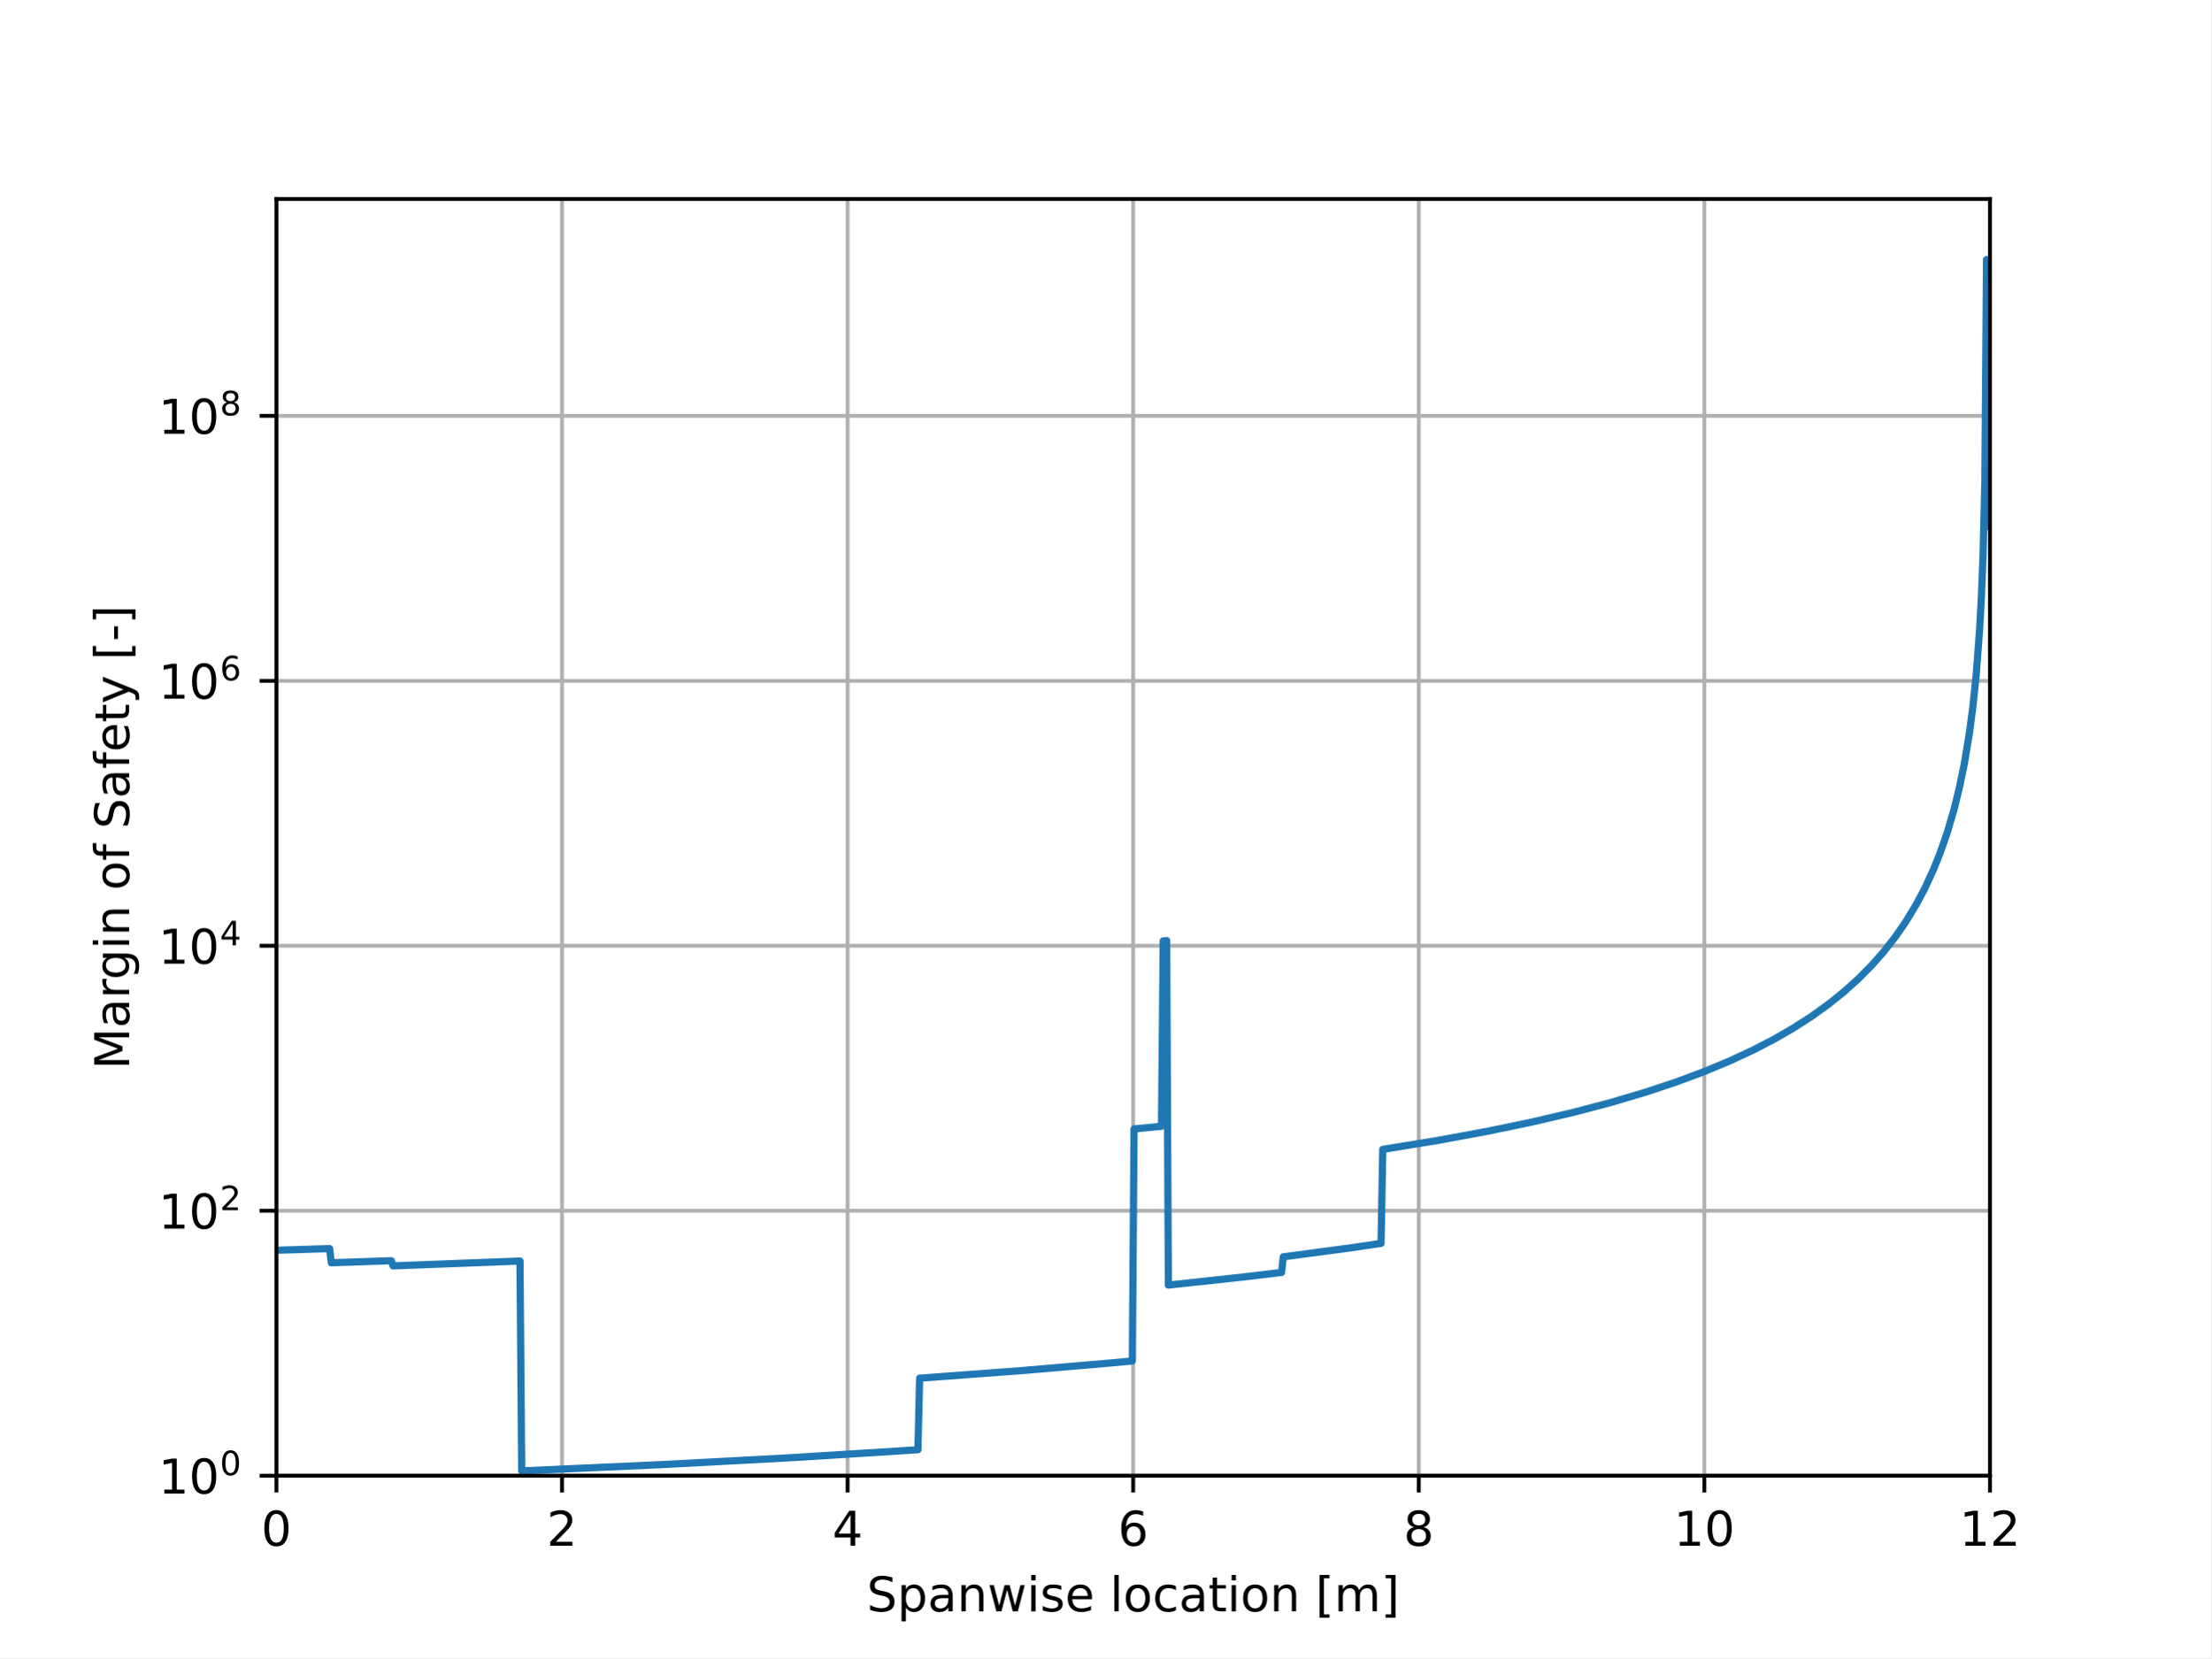
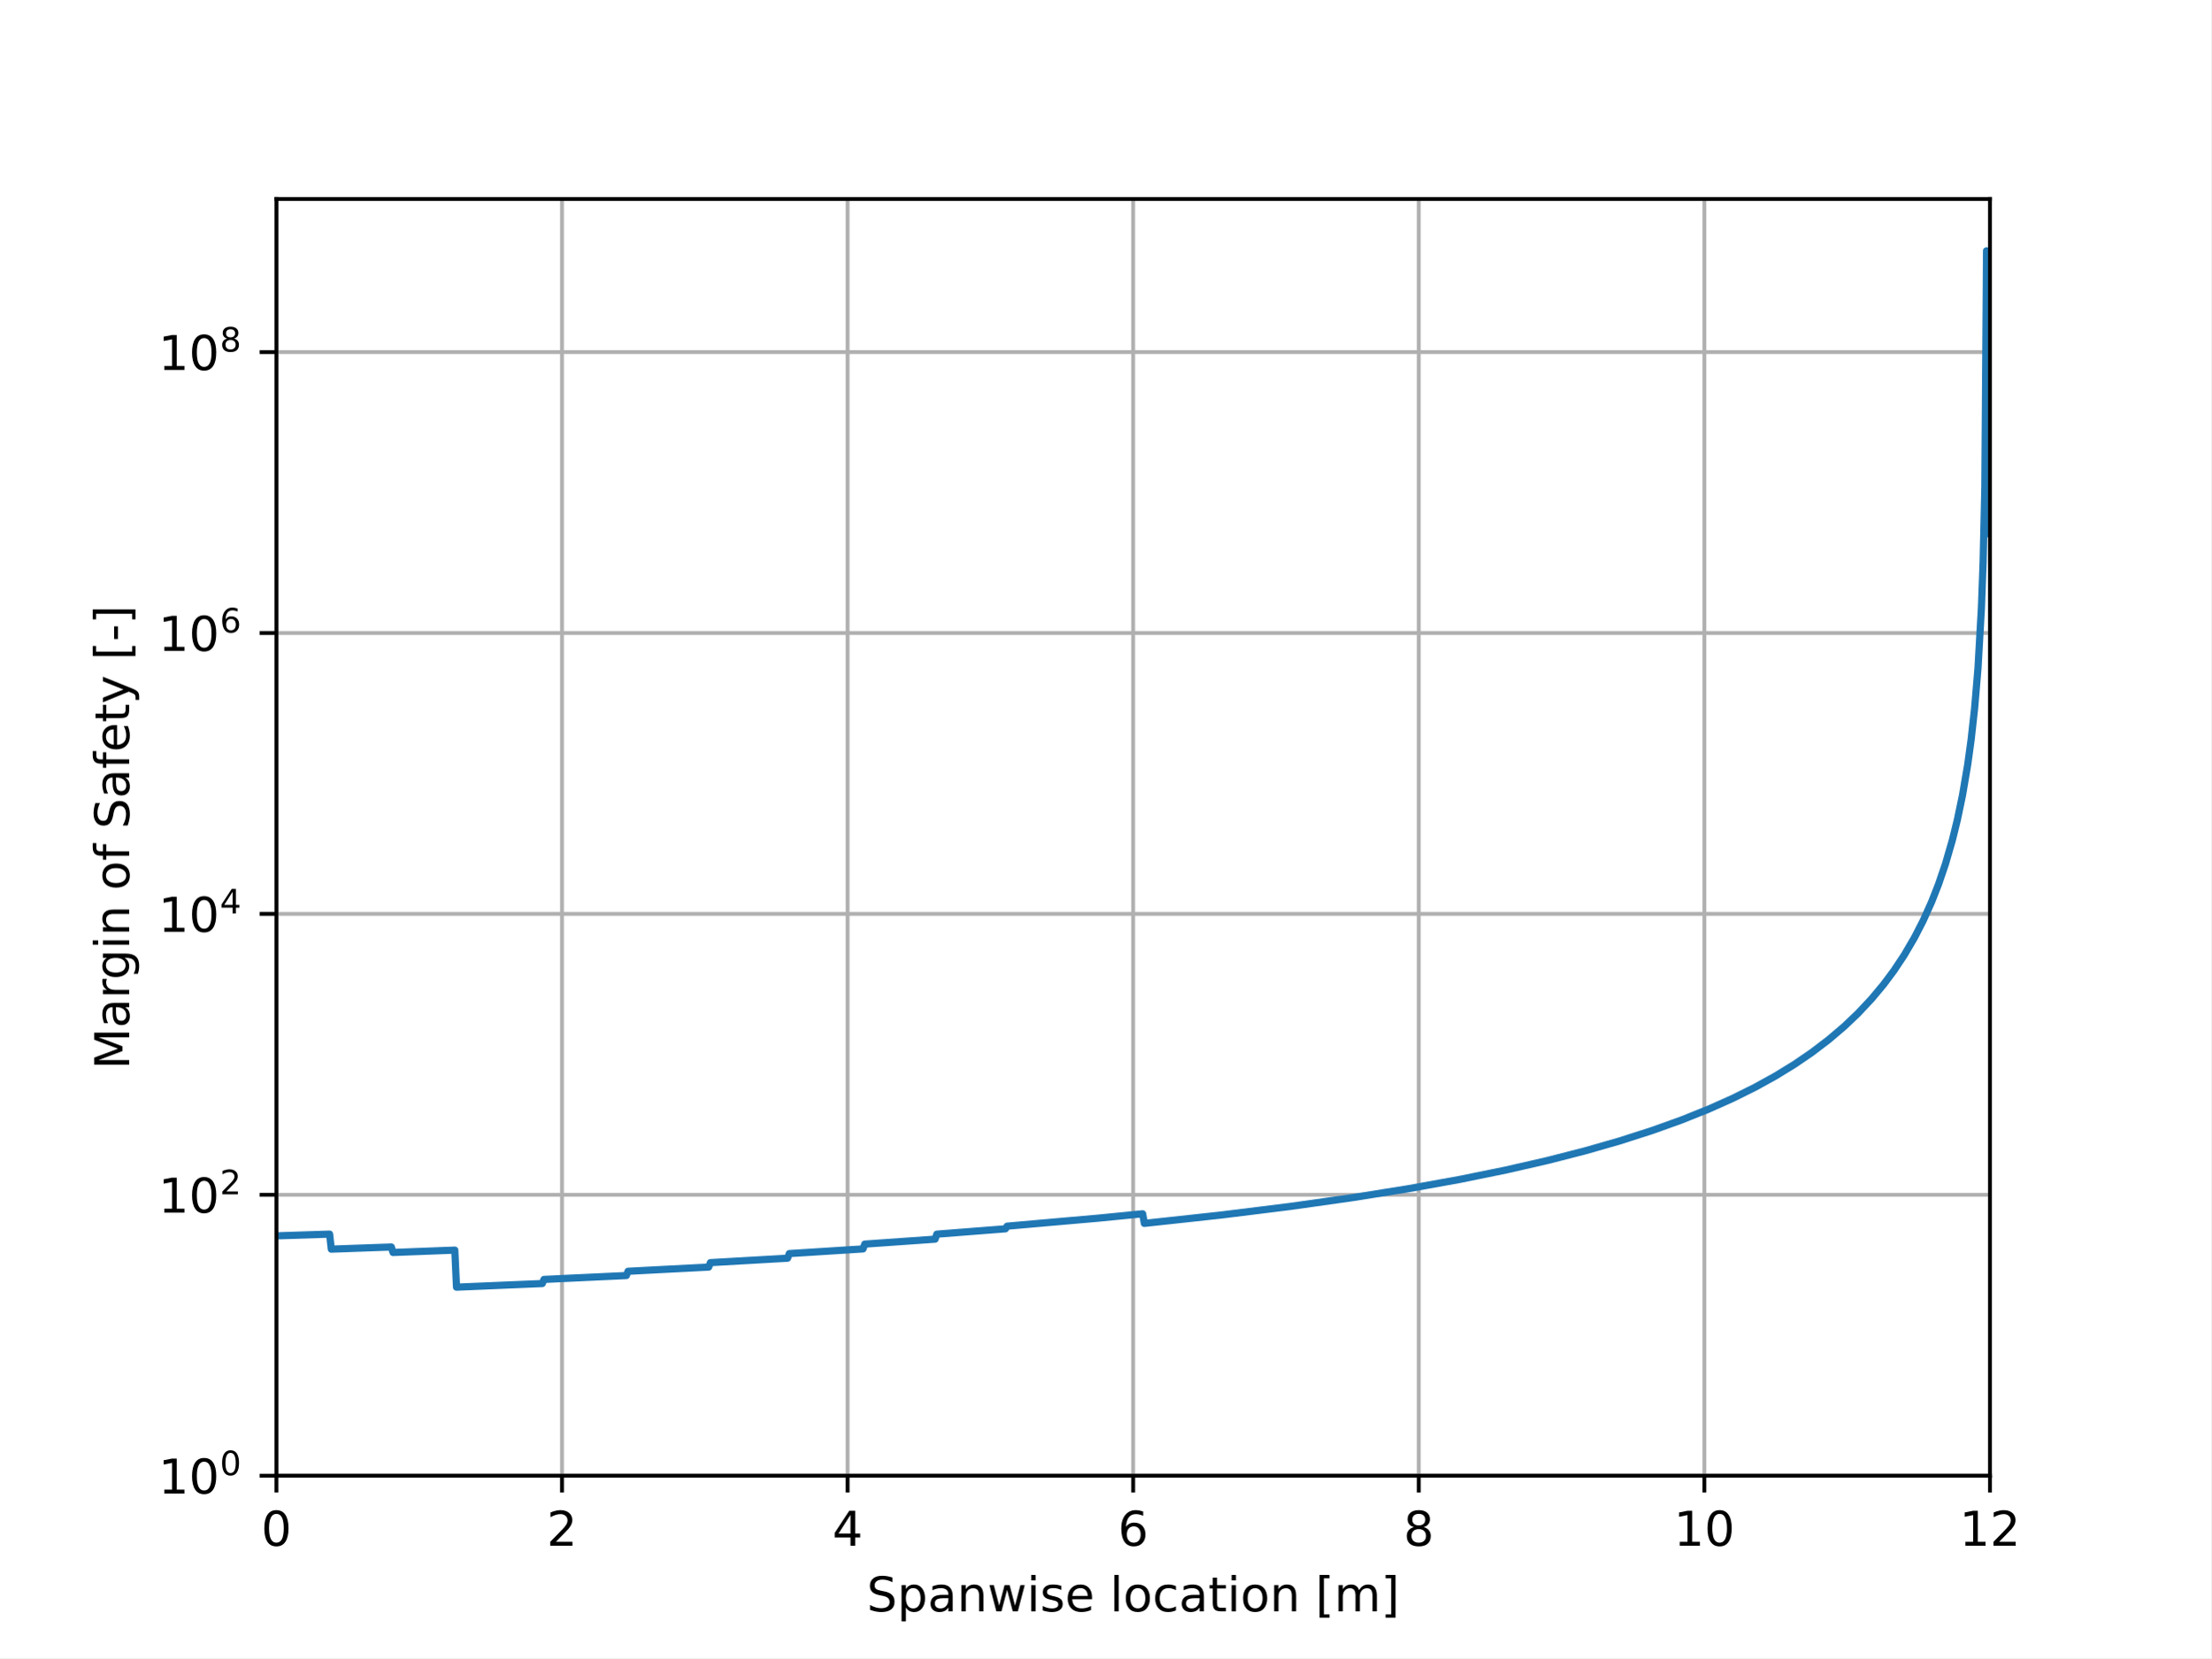
<svg xmlns="http://www.w3.org/2000/svg" xmlns:xlink="http://www.w3.org/1999/xlink" width="460.8pt" height="345.6pt" viewBox="0 0 460.8 345.6" version="1.1">
  <defs>
    <style type="text/css">*{stroke-linejoin: round; stroke-linecap: butt}</style>
  </defs>
  <g id="figure_1">
    <g id="patch_1">
      <path d="M 0 345.6  L 460.8 345.6  L 460.8 0  L 0 0  z " style="fill: #ffffff" />
    </g>
    <g id="axes_1">
      <g id="patch_2">
        <path d="M 57.6 307.584  L 414.72 307.584  L 414.72 41.472  L 57.6 41.472  z " style="fill: #ffffff" />
      </g>
      <g id="matplotlib.axis_1">
        <g id="xtick_1">
          <g id="line2d_1">
-             <path d="M 57.6 307.584  L 57.6 41.472  " clip-path="url(#pe9a5414d92)" style="fill: none; stroke: #b0b0b0; stroke-width: 0.8; stroke-linecap: square" />
+             <path d="M 57.6 307.584  L 57.6 41.472  " clip-path="url(#p6d5237a7f0)" style="fill: none; stroke: #b0b0b0; stroke-width: 0.8; stroke-linecap: square" />
          </g>
          <g id="line2d_2">
            <defs>
-               <path id="m2f41172896" d="M 0 0  L 0 3.5  " style="stroke: #000000; stroke-width: 0.8" />
+               <path id="m0d4a646e1c" d="M 0 0  L 0 3.5  " style="stroke: #000000; stroke-width: 0.8" />
            </defs>
            <g>
-               <use xlink:href="#m2f41172896" x="57.6" y="307.584" style="stroke: #000000; stroke-width: 0.8" />
+               <use xlink:href="#m0d4a646e1c" x="57.6" y="307.584" style="stroke: #000000; stroke-width: 0.8" />
            </g>
          </g>
          <g id="text_1">
            <g transform="translate(54.41875 322.1824)scale(0.1 -0.1)">
              <defs>
                <path id="DejaVuSans-30" d="M 2034 4250  Q 1547 4250 1301 3770  Q 1056 3291 1056 2328  Q 1056 1369 1301 889  Q 1547 409 2034 409  Q 2525 409 2770 889  Q 3016 1369 3016 2328  Q 3016 3291 2770 3770  Q 2525 4250 2034 4250  z M 2034 4750  Q 2819 4750 3233 4129  Q 3647 3509 3647 2328  Q 3647 1150 3233 529  Q 2819 -91 2034 -91  Q 1250 -91 836 529  Q 422 1150 422 2328  Q 422 3509 836 4129  Q 1250 4750 2034 4750  z " transform="scale(0.015625)" />
              </defs>
              <use xlink:href="#DejaVuSans-30" />
            </g>
          </g>
        </g>
        <g id="xtick_2">
          <g id="line2d_3">
-             <path d="M 117.12 307.584  L 117.12 41.472  " clip-path="url(#pe9a5414d92)" style="fill: none; stroke: #b0b0b0; stroke-width: 0.8; stroke-linecap: square" />
+             <path d="M 117.12 307.584  L 117.12 41.472  " clip-path="url(#p6d5237a7f0)" style="fill: none; stroke: #b0b0b0; stroke-width: 0.8; stroke-linecap: square" />
          </g>
          <g id="line2d_4">
            <g>
-               <use xlink:href="#m2f41172896" x="117.12" y="307.584" style="stroke: #000000; stroke-width: 0.8" />
+               <use xlink:href="#m0d4a646e1c" x="117.12" y="307.584" style="stroke: #000000; stroke-width: 0.8" />
            </g>
          </g>
          <g id="text_2">
            <g transform="translate(113.9387 322.1824)scale(0.1 -0.1)">
              <defs>
                <path id="DejaVuSans-32" d="M 1228 531  L 3431 531  L 3431 0  L 469 0  L 469 531  Q 828 903 1448 1529  Q 2069 2156 2228 2338  Q 2531 2678 2651 2914  Q 2772 3150 2772 3378  Q 2772 3750 2511 3984  Q 2250 4219 1831 4219  Q 1534 4219 1204 4116  Q 875 4013 500 3803  L 500 4441  Q 881 4594 1212 4672  Q 1544 4750 1819 4750  Q 2544 4750 2975 4387  Q 3406 4025 3406 3419  Q 3406 3131 3298 2873  Q 3191 2616 2906 2266  Q 2828 2175 2409 1742  Q 1991 1309 1228 531  z " transform="scale(0.015625)" />
              </defs>
              <use xlink:href="#DejaVuSans-32" />
            </g>
          </g>
        </g>
        <g id="xtick_3">
          <g id="line2d_5">
-             <path d="M 176.64 307.584  L 176.64 41.472  " clip-path="url(#pe9a5414d92)" style="fill: none; stroke: #b0b0b0; stroke-width: 0.8; stroke-linecap: square" />
+             <path d="M 176.64 307.584  L 176.64 41.472  " clip-path="url(#p6d5237a7f0)" style="fill: none; stroke: #b0b0b0; stroke-width: 0.8; stroke-linecap: square" />
          </g>
          <g id="line2d_6">
            <g>
-               <use xlink:href="#m2f41172896" x="176.64" y="307.584" style="stroke: #000000; stroke-width: 0.8" />
+               <use xlink:href="#m0d4a646e1c" x="176.64" y="307.584" style="stroke: #000000; stroke-width: 0.8" />
            </g>
          </g>
          <g id="text_3">
            <g transform="translate(173.4588 322.1824)scale(0.1 -0.1)">
              <defs>
                <path id="DejaVuSans-34" d="M 2419 4116  L 825 1625  L 2419 1625  L 2419 4116  z M 2253 4666  L 3047 4666  L 3047 1625  L 3713 1625  L 3713 1100  L 3047 1100  L 3047 0  L 2419 0  L 2419 1100  L 313 1100  L 313 1709  L 2253 4666  z " transform="scale(0.015625)" />
              </defs>
              <use xlink:href="#DejaVuSans-34" />
            </g>
          </g>
        </g>
        <g id="xtick_4">
          <g id="line2d_7">
-             <path d="M 236.16 307.584  L 236.16 41.472  " clip-path="url(#pe9a5414d92)" style="fill: none; stroke: #b0b0b0; stroke-width: 0.8; stroke-linecap: square" />
+             <path d="M 236.16 307.584  L 236.16 41.472  " clip-path="url(#p6d5237a7f0)" style="fill: none; stroke: #b0b0b0; stroke-width: 0.8; stroke-linecap: square" />
          </g>
          <g id="line2d_8">
            <g>
-               <use xlink:href="#m2f41172896" x="236.16" y="307.584" style="stroke: #000000; stroke-width: 0.8" />
+               <use xlink:href="#m0d4a646e1c" x="236.16" y="307.584" style="stroke: #000000; stroke-width: 0.8" />
            </g>
          </g>
          <g id="text_4">
            <g transform="translate(232.9787 322.1824)scale(0.1 -0.1)">
              <defs>
                <path id="DejaVuSans-36" d="M 2113 2584  Q 1688 2584 1439 2293  Q 1191 2003 1191 1497  Q 1191 994 1439 701  Q 1688 409 2113 409  Q 2538 409 2786 701  Q 3034 994 3034 1497  Q 3034 2003 2786 2293  Q 2538 2584 2113 2584  z M 3366 4563  L 3366 3988  Q 3128 4100 2886 4159  Q 2644 4219 2406 4219  Q 1781 4219 1451 3797  Q 1122 3375 1075 2522  Q 1259 2794 1537 2939  Q 1816 3084 2150 3084  Q 2853 3084 3261 2657  Q 3669 2231 3669 1497  Q 3669 778 3244 343  Q 2819 -91 2113 -91  Q 1303 -91 875 529  Q 447 1150 447 2328  Q 447 3434 972 4092  Q 1497 4750 2381 4750  Q 2619 4750 2861 4703  Q 3103 4656 3366 4563  z " transform="scale(0.015625)" />
              </defs>
              <use xlink:href="#DejaVuSans-36" />
            </g>
          </g>
        </g>
        <g id="xtick_5">
          <g id="line2d_9">
-             <path d="M 295.68 307.584  L 295.68 41.472  " clip-path="url(#pe9a5414d92)" style="fill: none; stroke: #b0b0b0; stroke-width: 0.8; stroke-linecap: square" />
+             <path d="M 295.68 307.584  L 295.68 41.472  " clip-path="url(#p6d5237a7f0)" style="fill: none; stroke: #b0b0b0; stroke-width: 0.8; stroke-linecap: square" />
          </g>
          <g id="line2d_10">
            <g>
-               <use xlink:href="#m2f41172896" x="295.68" y="307.584" style="stroke: #000000; stroke-width: 0.8" />
+               <use xlink:href="#m0d4a646e1c" x="295.68" y="307.584" style="stroke: #000000; stroke-width: 0.8" />
            </g>
          </g>
          <g id="text_5">
            <g transform="translate(292.4987 322.1824)scale(0.1 -0.1)">
              <defs>
                <path id="DejaVuSans-38" d="M 2034 2216  Q 1584 2216 1326 1975  Q 1069 1734 1069 1313  Q 1069 891 1326 650  Q 1584 409 2034 409  Q 2484 409 2743 651  Q 3003 894 3003 1313  Q 3003 1734 2745 1975  Q 2488 2216 2034 2216  z M 1403 2484  Q 997 2584 770 2862  Q 544 3141 544 3541  Q 544 4100 942 4425  Q 1341 4750 2034 4750  Q 2731 4750 3128 4425  Q 3525 4100 3525 3541  Q 3525 3141 3298 2862  Q 3072 2584 2669 2484  Q 3125 2378 3379 2068  Q 3634 1759 3634 1313  Q 3634 634 3220 271  Q 2806 -91 2034 -91  Q 1263 -91 848 271  Q 434 634 434 1313  Q 434 1759 690 2068  Q 947 2378 1403 2484  z M 1172 3481  Q 1172 3119 1398 2916  Q 1625 2713 2034 2713  Q 2441 2713 2670 2916  Q 2900 3119 2900 3481  Q 2900 3844 2670 4047  Q 2441 4250 2034 4250  Q 1625 4250 1398 4047  Q 1172 3844 1172 3481  z " transform="scale(0.015625)" />
              </defs>
              <use xlink:href="#DejaVuSans-38" />
            </g>
          </g>
        </g>
        <g id="xtick_6">
          <g id="line2d_11">
-             <path d="M 355.2 307.584  L 355.2 41.472  " clip-path="url(#pe9a5414d92)" style="fill: none; stroke: #b0b0b0; stroke-width: 0.8; stroke-linecap: square" />
+             <path d="M 355.2 307.584  L 355.2 41.472  " clip-path="url(#p6d5237a7f0)" style="fill: none; stroke: #b0b0b0; stroke-width: 0.8; stroke-linecap: square" />
          </g>
          <g id="line2d_12">
            <g>
-               <use xlink:href="#m2f41172896" x="355.2" y="307.584" style="stroke: #000000; stroke-width: 0.8" />
+               <use xlink:href="#m0d4a646e1c" x="355.2" y="307.584" style="stroke: #000000; stroke-width: 0.8" />
            </g>
          </g>
          <g id="text_6">
            <g transform="translate(348.8375 322.1824)scale(0.1 -0.1)">
              <defs>
                <path id="DejaVuSans-31" d="M 794 531  L 1825 531  L 1825 4091  L 703 3866  L 703 4441  L 1819 4666  L 2450 4666  L 2450 531  L 3481 531  L 3481 0  L 794 0  L 794 531  z " transform="scale(0.015625)" />
              </defs>
              <use xlink:href="#DejaVuSans-31" />
              <use xlink:href="#DejaVuSans-30" x="63.623" />
            </g>
          </g>
        </g>
        <g id="xtick_7">
          <g id="line2d_13">
-             <path d="M 414.72 307.584  L 414.72 41.472  " clip-path="url(#pe9a5414d92)" style="fill: none; stroke: #b0b0b0; stroke-width: 0.8; stroke-linecap: square" />
+             <path d="M 414.72 307.584  L 414.72 41.472  " clip-path="url(#p6d5237a7f0)" style="fill: none; stroke: #b0b0b0; stroke-width: 0.8; stroke-linecap: square" />
          </g>
          <g id="line2d_14">
            <g>
-               <use xlink:href="#m2f41172896" x="414.72" y="307.584" style="stroke: #000000; stroke-width: 0.8" />
+               <use xlink:href="#m0d4a646e1c" x="414.72" y="307.584" style="stroke: #000000; stroke-width: 0.8" />
            </g>
          </g>
          <g id="text_7">
            <g transform="translate(408.3575 322.1824)scale(0.1 -0.1)">
              <use xlink:href="#DejaVuSans-31" />
              <use xlink:href="#DejaVuSans-32" x="63.623" />
            </g>
          </g>
        </g>
        <g id="text_8">
          <g transform="translate(180.6303 335.8606)scale(0.1 -0.1)">
            <defs>
              <path id="DejaVuSans-53" d="M 3425 4513  L 3425 3897  Q 3066 4069 2747 4153  Q 2428 4238 2131 4238  Q 1616 4238 1336 4038  Q 1056 3838 1056 3469  Q 1056 3159 1242 3001  Q 1428 2844 1947 2747  L 2328 2669  Q 3034 2534 3370 2195  Q 3706 1856 3706 1288  Q 3706 609 3251 259  Q 2797 -91 1919 -91  Q 1588 -91 1214 -16  Q 841 59 441 206  L 441 856  Q 825 641 1194 531  Q 1563 422 1919 422  Q 2459 422 2753 634  Q 3047 847 3047 1241  Q 3047 1584 2836 1778  Q 2625 1972 2144 2069  L 1759 2144  Q 1053 2284 737 2584  Q 422 2884 422 3419  Q 422 4038 858 4394  Q 1294 4750 2059 4750  Q 2388 4750 2728 4690  Q 3069 4631 3425 4513  z " transform="scale(0.015625)" />
              <path id="DejaVuSans-70" d="M 1159 525  L 1159 -1331  L 581 -1331  L 581 3500  L 1159 3500  L 1159 2969  Q 1341 3281 1617 3432  Q 1894 3584 2278 3584  Q 2916 3584 3314 3078  Q 3713 2572 3713 1747  Q 3713 922 3314 415  Q 2916 -91 2278 -91  Q 1894 -91 1617 61  Q 1341 213 1159 525  z M 3116 1747  Q 3116 2381 2855 2742  Q 2594 3103 2138 3103  Q 1681 3103 1420 2742  Q 1159 2381 1159 1747  Q 1159 1113 1420 752  Q 1681 391 2138 391  Q 2594 391 2855 752  Q 3116 1113 3116 1747  z " transform="scale(0.015625)" />
              <path id="DejaVuSans-61" d="M 2194 1759  Q 1497 1759 1228 1600  Q 959 1441 959 1056  Q 959 750 1161 570  Q 1363 391 1709 391  Q 2188 391 2477 730  Q 2766 1069 2766 1631  L 2766 1759  L 2194 1759  z M 3341 1997  L 3341 0  L 2766 0  L 2766 531  Q 2569 213 2275 61  Q 1981 -91 1556 -91  Q 1019 -91 701 211  Q 384 513 384 1019  Q 384 1609 779 1909  Q 1175 2209 1959 2209  L 2766 2209  L 2766 2266  Q 2766 2663 2505 2880  Q 2244 3097 1772 3097  Q 1472 3097 1187 3025  Q 903 2953 641 2809  L 641 3341  Q 956 3463 1253 3523  Q 1550 3584 1831 3584  Q 2591 3584 2966 3190  Q 3341 2797 3341 1997  z " transform="scale(0.015625)" />
              <path id="DejaVuSans-6e" d="M 3513 2113  L 3513 0  L 2938 0  L 2938 2094  Q 2938 2591 2744 2837  Q 2550 3084 2163 3084  Q 1697 3084 1428 2787  Q 1159 2491 1159 1978  L 1159 0  L 581 0  L 581 3500  L 1159 3500  L 1159 2956  Q 1366 3272 1645 3428  Q 1925 3584 2291 3584  Q 2894 3584 3203 3211  Q 3513 2838 3513 2113  z " transform="scale(0.015625)" />
              <path id="DejaVuSans-77" d="M 269 3500  L 844 3500  L 1563 769  L 2278 3500  L 2956 3500  L 3675 769  L 4391 3500  L 4966 3500  L 4050 0  L 3372 0  L 2619 2869  L 1863 0  L 1184 0  L 269 3500  z " transform="scale(0.015625)" />
              <path id="DejaVuSans-69" d="M 603 3500  L 1178 3500  L 1178 0  L 603 0  L 603 3500  z M 603 4863  L 1178 4863  L 1178 4134  L 603 4134  L 603 4863  z " transform="scale(0.015625)" />
              <path id="DejaVuSans-73" d="M 2834 3397  L 2834 2853  Q 2591 2978 2328 3040  Q 2066 3103 1784 3103  Q 1356 3103 1142 2972  Q 928 2841 928 2578  Q 928 2378 1081 2264  Q 1234 2150 1697 2047  L 1894 2003  Q 2506 1872 2764 1633  Q 3022 1394 3022 966  Q 3022 478 2636 193  Q 2250 -91 1575 -91  Q 1294 -91 989 -36  Q 684 19 347 128  L 347 722  Q 666 556 975 473  Q 1284 391 1588 391  Q 1994 391 2212 530  Q 2431 669 2431 922  Q 2431 1156 2273 1281  Q 2116 1406 1581 1522  L 1381 1569  Q 847 1681 609 1914  Q 372 2147 372 2553  Q 372 3047 722 3315  Q 1072 3584 1716 3584  Q 2034 3584 2315 3537  Q 2597 3491 2834 3397  z " transform="scale(0.015625)" />
              <path id="DejaVuSans-65" d="M 3597 1894  L 3597 1613  L 953 1613  Q 991 1019 1311 708  Q 1631 397 2203 397  Q 2534 397 2845 478  Q 3156 559 3463 722  L 3463 178  Q 3153 47 2828 -22  Q 2503 -91 2169 -91  Q 1331 -91 842 396  Q 353 884 353 1716  Q 353 2575 817 3079  Q 1281 3584 2069 3584  Q 2775 3584 3186 3129  Q 3597 2675 3597 1894  z M 3022 2063  Q 3016 2534 2758 2815  Q 2500 3097 2075 3097  Q 1594 3097 1305 2825  Q 1016 2553 972 2059  L 3022 2063  z " transform="scale(0.015625)" />
              <path id="DejaVuSans-20" transform="scale(0.015625)" />
              <path id="DejaVuSans-6c" d="M 603 4863  L 1178 4863  L 1178 0  L 603 0  L 603 4863  z " transform="scale(0.015625)" />
              <path id="DejaVuSans-6f" d="M 1959 3097  Q 1497 3097 1228 2736  Q 959 2375 959 1747  Q 959 1119 1226 758  Q 1494 397 1959 397  Q 2419 397 2687 759  Q 2956 1122 2956 1747  Q 2956 2369 2687 2733  Q 2419 3097 1959 3097  z M 1959 3584  Q 2709 3584 3137 3096  Q 3566 2609 3566 1747  Q 3566 888 3137 398  Q 2709 -91 1959 -91  Q 1206 -91 779 398  Q 353 888 353 1747  Q 353 2609 779 3096  Q 1206 3584 1959 3584  z " transform="scale(0.015625)" />
              <path id="DejaVuSans-63" d="M 3122 3366  L 3122 2828  Q 2878 2963 2633 3030  Q 2388 3097 2138 3097  Q 1578 3097 1268 2742  Q 959 2388 959 1747  Q 959 1106 1268 751  Q 1578 397 2138 397  Q 2388 397 2633 464  Q 2878 531 3122 666  L 3122 134  Q 2881 22 2623 -34  Q 2366 -91 2075 -91  Q 1284 -91 818 406  Q 353 903 353 1747  Q 353 2603 823 3093  Q 1294 3584 2113 3584  Q 2378 3584 2631 3529  Q 2884 3475 3122 3366  z " transform="scale(0.015625)" />
              <path id="DejaVuSans-74" d="M 1172 4494  L 1172 3500  L 2356 3500  L 2356 3053  L 1172 3053  L 1172 1153  Q 1172 725 1289 603  Q 1406 481 1766 481  L 2356 481  L 2356 0  L 1766 0  Q 1100 0 847 248  Q 594 497 594 1153  L 594 3053  L 172 3053  L 172 3500  L 594 3500  L 594 4494  L 1172 4494  z " transform="scale(0.015625)" />
              <path id="DejaVuSans-5b" d="M 550 4863  L 1875 4863  L 1875 4416  L 1125 4416  L 1125 -397  L 1875 -397  L 1875 -844  L 550 -844  L 550 4863  z " transform="scale(0.015625)" />
              <path id="DejaVuSans-6d" d="M 3328 2828  Q 3544 3216 3844 3400  Q 4144 3584 4550 3584  Q 5097 3584 5394 3201  Q 5691 2819 5691 2113  L 5691 0  L 5113 0  L 5113 2094  Q 5113 2597 4934 2840  Q 4756 3084 4391 3084  Q 3944 3084 3684 2787  Q 3425 2491 3425 1978  L 3425 0  L 2847 0  L 2847 2094  Q 2847 2600 2669 2842  Q 2491 3084 2119 3084  Q 1678 3084 1418 2786  Q 1159 2488 1159 1978  L 1159 0  L 581 0  L 581 3500  L 1159 3500  L 1159 2956  Q 1356 3278 1631 3431  Q 1906 3584 2284 3584  Q 2666 3584 2933 3390  Q 3200 3197 3328 2828  z " transform="scale(0.015625)" />
              <path id="DejaVuSans-5d" d="M 1947 4863  L 1947 -844  L 622 -844  L 622 -397  L 1369 -397  L 1369 4416  L 622 4416  L 622 4863  L 1947 4863  z " transform="scale(0.015625)" />
            </defs>
            <use xlink:href="#DejaVuSans-53" />
            <use xlink:href="#DejaVuSans-70" x="63.477" />
            <use xlink:href="#DejaVuSans-61" x="126.953" />
            <use xlink:href="#DejaVuSans-6e" x="188.232" />
            <use xlink:href="#DejaVuSans-77" x="251.611" />
            <use xlink:href="#DejaVuSans-69" x="333.398" />
            <use xlink:href="#DejaVuSans-73" x="361.182" />
            <use xlink:href="#DejaVuSans-65" x="413.281" />
            <use xlink:href="#DejaVuSans-20" x="474.805" />
            <use xlink:href="#DejaVuSans-6c" x="506.592" />
            <use xlink:href="#DejaVuSans-6f" x="534.375" />
            <use xlink:href="#DejaVuSans-63" x="595.557" />
            <use xlink:href="#DejaVuSans-61" x="650.537" />
            <use xlink:href="#DejaVuSans-74" x="711.816" />
            <use xlink:href="#DejaVuSans-69" x="751.025" />
            <use xlink:href="#DejaVuSans-6f" x="778.809" />
            <use xlink:href="#DejaVuSans-6e" x="839.99" />
            <use xlink:href="#DejaVuSans-20" x="903.369" />
            <use xlink:href="#DejaVuSans-5b" x="935.156" />
            <use xlink:href="#DejaVuSans-6d" x="974.17" />
            <use xlink:href="#DejaVuSans-5d" x="1071.582" />
          </g>
        </g>
      </g>
      <g id="matplotlib.axis_2">
        <g id="ytick_1">
          <g id="line2d_15">
-             <path d="M 57.6 307.584  L 414.72 307.584  " clip-path="url(#pe9a5414d92)" style="fill: none; stroke: #b0b0b0; stroke-width: 0.8; stroke-linecap: square" />
+             <path d="M 57.6 307.584  L 414.72 307.584  " clip-path="url(#p6d5237a7f0)" style="fill: none; stroke: #b0b0b0; stroke-width: 0.8; stroke-linecap: square" />
          </g>
          <g id="line2d_16">
            <defs>
-               <path id="me8e35792ee" d="M 0 0  L -3.5 0  " style="stroke: #000000; stroke-width: 0.8" />
+               <path id="m79fe6a93ef" d="M 0 0  L -3.5 0  " style="stroke: #000000; stroke-width: 0.8" />
            </defs>
            <g>
-               <use xlink:href="#me8e35792ee" x="57.6" y="307.584" style="stroke: #000000; stroke-width: 0.8" />
+               <use xlink:href="#m79fe6a93ef" x="57.6" y="307.584" style="stroke: #000000; stroke-width: 0.8" />
            </g>
          </g>
          <g id="text_9">
            <g transform="translate(33 311.3832)scale(0.1 -0.1)">
              <use xlink:href="#DejaVuSans-31" transform="translate(0 0.765625)" />
              <use xlink:href="#DejaVuSans-30" transform="translate(63.62305 0.765625)" />
              <use xlink:href="#DejaVuSans-30" transform="translate(128.2031 39.04688)scale(0.7)" />
            </g>
          </g>
        </g>
        <g id="ytick_2">
          <g id="line2d_17">
-             <path d="M 57.6 252.358  L 414.72 252.358  " clip-path="url(#pe9a5414d92)" style="fill: none; stroke: #b0b0b0; stroke-width: 0.8; stroke-linecap: square" />
+             <path d="M 57.6 249.034  L 414.72 249.034  " clip-path="url(#p6d5237a7f0)" style="fill: none; stroke: #b0b0b0; stroke-width: 0.8; stroke-linecap: square" />
          </g>
          <g id="line2d_18">
            <g>
-               <use xlink:href="#me8e35792ee" x="57.6" y="252.358" style="stroke: #000000; stroke-width: 0.8" />
+               <use xlink:href="#m79fe6a93ef" x="57.6" y="249.034" style="stroke: #000000; stroke-width: 0.8" />
            </g>
          </g>
          <g id="text_10">
-             <g transform="translate(33 256.1568)scale(0.1 -0.1)">
+             <g transform="translate(33 252.833)scale(0.1 -0.1)">
              <use xlink:href="#DejaVuSans-31" transform="translate(0 0.765625)" />
              <use xlink:href="#DejaVuSans-30" transform="translate(63.62305 0.765625)" />
              <use xlink:href="#DejaVuSans-32" transform="translate(128.2031 39.04688)scale(0.7)" />
            </g>
          </g>
        </g>
        <g id="ytick_3">
          <g id="line2d_19">
-             <path d="M 57.6 197.131  L 414.72 197.131  " clip-path="url(#pe9a5414d92)" style="fill: none; stroke: #b0b0b0; stroke-width: 0.8; stroke-linecap: square" />
+             <path d="M 57.6 190.484  L 414.72 190.484  " clip-path="url(#p6d5237a7f0)" style="fill: none; stroke: #b0b0b0; stroke-width: 0.8; stroke-linecap: square" />
          </g>
          <g id="line2d_20">
            <g>
-               <use xlink:href="#me8e35792ee" x="57.6" y="197.131" style="stroke: #000000; stroke-width: 0.8" />
+               <use xlink:href="#m79fe6a93ef" x="57.6" y="190.484" style="stroke: #000000; stroke-width: 0.8" />
            </g>
          </g>
          <g id="text_11">
-             <g transform="translate(33 200.9303)scale(0.1 -0.1)">
+             <g transform="translate(33 194.2829)scale(0.1 -0.1)">
              <use xlink:href="#DejaVuSans-31" transform="translate(0 0.684375)" />
              <use xlink:href="#DejaVuSans-30" transform="translate(63.62305 0.684375)" />
              <use xlink:href="#DejaVuSans-34" transform="translate(128.2031 38.96563)scale(0.7)" />
            </g>
          </g>
        </g>
        <g id="ytick_4">
          <g id="line2d_21">
-             <path d="M 57.6 141.905  L 414.72 141.905  " clip-path="url(#pe9a5414d92)" style="fill: none; stroke: #b0b0b0; stroke-width: 0.8; stroke-linecap: square" />
+             <path d="M 57.6 131.933  L 414.72 131.933  " clip-path="url(#p6d5237a7f0)" style="fill: none; stroke: #b0b0b0; stroke-width: 0.8; stroke-linecap: square" />
          </g>
          <g id="line2d_22">
            <g>
-               <use xlink:href="#me8e35792ee" x="57.6" y="141.905" style="stroke: #000000; stroke-width: 0.8" />
+               <use xlink:href="#m79fe6a93ef" x="57.6" y="131.933" style="stroke: #000000; stroke-width: 0.8" />
            </g>
          </g>
          <g id="text_12">
-             <g transform="translate(33 145.7039)scale(0.1 -0.1)">
+             <g transform="translate(33 135.7327)scale(0.1 -0.1)">
              <use xlink:href="#DejaVuSans-31" transform="translate(0 0.765625)" />
              <use xlink:href="#DejaVuSans-30" transform="translate(63.62305 0.765625)" />
              <use xlink:href="#DejaVuSans-36" transform="translate(128.2031 39.04688)scale(0.7)" />
            </g>
          </g>
        </g>
        <g id="ytick_5">
          <g id="line2d_23">
-             <path d="M 57.6 86.678  L 414.72 86.678  " clip-path="url(#pe9a5414d92)" style="fill: none; stroke: #b0b0b0; stroke-width: 0.8; stroke-linecap: square" />
+             <path d="M 57.6 73.383  L 414.72 73.383  " clip-path="url(#p6d5237a7f0)" style="fill: none; stroke: #b0b0b0; stroke-width: 0.8; stroke-linecap: square" />
          </g>
          <g id="line2d_24">
            <g>
-               <use xlink:href="#me8e35792ee" x="57.6" y="86.678" style="stroke: #000000; stroke-width: 0.8" />
+               <use xlink:href="#m79fe6a93ef" x="57.6" y="73.383" style="stroke: #000000; stroke-width: 0.8" />
            </g>
          </g>
          <g id="text_13">
-             <g transform="translate(33 90.47741)scale(0.1 -0.1)">
+             <g transform="translate(33 77.18253)scale(0.1 -0.1)">
              <use xlink:href="#DejaVuSans-31" transform="translate(0 0.765625)" />
              <use xlink:href="#DejaVuSans-30" transform="translate(63.62305 0.765625)" />
              <use xlink:href="#DejaVuSans-38" transform="translate(128.2031 39.04688)scale(0.7)" />
            </g>
          </g>
        </g>
        <g id="text_14">
          <g transform="translate(26.92031 222.8928)rotate(-90)scale(0.1 -0.1)">
            <defs>
              <path id="DejaVuSans-4d" d="M 628 4666  L 1569 4666  L 2759 1491  L 3956 4666  L 4897 4666  L 4897 0  L 4281 0  L 4281 4097  L 3078 897  L 2444 897  L 1241 4097  L 1241 0  L 628 0  L 628 4666  z " transform="scale(0.015625)" />
              <path id="DejaVuSans-72" d="M 2631 2963  Q 2534 3019 2420 3045  Q 2306 3072 2169 3072  Q 1681 3072 1420 2755  Q 1159 2438 1159 1844  L 1159 0  L 581 0  L 581 3500  L 1159 3500  L 1159 2956  Q 1341 3275 1631 3429  Q 1922 3584 2338 3584  Q 2397 3584 2469 3576  Q 2541 3569 2628 3553  L 2631 2963  z " transform="scale(0.015625)" />
              <path id="DejaVuSans-67" d="M 2906 1791  Q 2906 2416 2648 2759  Q 2391 3103 1925 3103  Q 1463 3103 1205 2759  Q 947 2416 947 1791  Q 947 1169 1205 825  Q 1463 481 1925 481  Q 2391 481 2648 825  Q 2906 1169 2906 1791  z M 3481 434  Q 3481 -459 3084 -895  Q 2688 -1331 1869 -1331  Q 1566 -1331 1297 -1286  Q 1028 -1241 775 -1147  L 775 -588  Q 1028 -725 1275 -790  Q 1522 -856 1778 -856  Q 2344 -856 2625 -561  Q 2906 -266 2906 331  L 2906 616  Q 2728 306 2450 153  Q 2172 0 1784 0  Q 1141 0 747 490  Q 353 981 353 1791  Q 353 2603 747 3093  Q 1141 3584 1784 3584  Q 2172 3584 2450 3431  Q 2728 3278 2906 2969  L 2906 3500  L 3481 3500  L 3481 434  z " transform="scale(0.015625)" />
              <path id="DejaVuSans-66" d="M 2375 4863  L 2375 4384  L 1825 4384  Q 1516 4384 1395 4259  Q 1275 4134 1275 3809  L 1275 3500  L 2222 3500  L 2222 3053  L 1275 3053  L 1275 0  L 697 0  L 697 3053  L 147 3053  L 147 3500  L 697 3500  L 697 3744  Q 697 4328 969 4595  Q 1241 4863 1831 4863  L 2375 4863  z " transform="scale(0.015625)" />
              <path id="DejaVuSans-79" d="M 2059 -325  Q 1816 -950 1584 -1140  Q 1353 -1331 966 -1331  L 506 -1331  L 506 -850  L 844 -850  Q 1081 -850 1212 -737  Q 1344 -625 1503 -206  L 1606 56  L 191 3500  L 800 3500  L 1894 763  L 2988 3500  L 3597 3500  L 2059 -325  z " transform="scale(0.015625)" />
              <path id="DejaVuSans-2d" d="M 313 2009  L 1997 2009  L 1997 1497  L 313 1497  L 313 2009  z " transform="scale(0.015625)" />
            </defs>
            <use xlink:href="#DejaVuSans-4d" />
            <use xlink:href="#DejaVuSans-61" x="86.279" />
            <use xlink:href="#DejaVuSans-72" x="147.559" />
            <use xlink:href="#DejaVuSans-67" x="186.922" />
            <use xlink:href="#DejaVuSans-69" x="250.398" />
            <use xlink:href="#DejaVuSans-6e" x="278.182" />
            <use xlink:href="#DejaVuSans-20" x="341.561" />
            <use xlink:href="#DejaVuSans-6f" x="373.348" />
            <use xlink:href="#DejaVuSans-66" x="434.529" />
            <use xlink:href="#DejaVuSans-20" x="469.734" />
            <use xlink:href="#DejaVuSans-53" x="501.521" />
            <use xlink:href="#DejaVuSans-61" x="564.998" />
            <use xlink:href="#DejaVuSans-66" x="626.277" />
            <use xlink:href="#DejaVuSans-65" x="661.482" />
            <use xlink:href="#DejaVuSans-74" x="723.006" />
            <use xlink:href="#DejaVuSans-79" x="762.215" />
            <use xlink:href="#DejaVuSans-20" x="821.395" />
            <use xlink:href="#DejaVuSans-5b" x="853.182" />
            <use xlink:href="#DejaVuSans-2d" x="892.195" />
            <use xlink:href="#DejaVuSans-5d" x="928.279" />
          </g>
        </g>
      </g>
      <g id="line2d_25">
-         <path d="M 57.6 260.595  L 68.682 260.247  L 69.039 263.2  L 81.551 262.774  L 81.908 263.852  L 108.362 262.84  L 108.719 306.586  L 138.032 305.265  L 164.486 303.856  L 188.437 302.361  L 191.297 302.167  L 191.654 287.258  L 212.745 285.694  L 231.692 284.07  L 235.981 283.669  L 236.339 235.308  L 242.058 234.749  L 242.416 196.112  L 243.131 196.04  L 243.488 267.855  L 259.217 266.155  L 267.082 265.212  L 267.439 261.965  L 281.023 260.158  L 287.815 259.159  L 288.173 239.569  L 299.612 237.708  L 309.979 235.8  L 319.274 233.869  L 327.853 231.862  L 335.717 229.79  L 342.867 227.671  L 349.302 225.532  L 355.021 223.405  L 360.383 221.178  L 365.388 218.852  L 369.678 216.628  L 373.61 214.363  L 377.542 211.837  L 381.117 209.264  L 384.334 206.673  L 387.194 204.101  L 390.054 201.219  L 392.556 198.383  L 395.059 195.18  L 397.204 192.068  L 399.348 188.526  L 401.136 185.155  L 402.923 181.288  L 404.353 177.728  L 405.783 173.618  L 407.213 168.76  L 408.285 164.433  L 409.358 159.26  L 410.43 152.805  L 411.145 147.386  L 411.86 140.493  L 412.575 130.966  L 412.933 124.355  L 413.29 115.286  L 413.648 100.669  L 414.005 54.096  L 414.363 89.922  L 414.72 109.709  L 414.72 109.709  " clip-path="url(#pe9a5414d92)" style="fill: none; stroke: #1f77b4; stroke-width: 1.5; stroke-linecap: square" />
+         <path d="M 57.6 257.592  L 68.682 257.229  L 69.039 260.36  L 81.551 259.915  L 81.908 261.058  L 94.778 260.564  L 95.135 268.285  L 113.009 267.533  L 113.366 266.67  L 130.525 265.868  L 130.883 264.974  L 147.684 264.104  L 148.042 263.176  L 164.128 262.253  L 164.486 261.29  L 179.857 260.314  L 180.215 259.312  L 194.871 258.282  L 195.229 257.239  L 209.528 256.127  L 209.885 255.573  L 228.832 253.907  L 238.126 252.996  L 238.484 254.995  L 254.57 253.243  L 268.869 251.465  L 281.738 249.648  L 293.535 247.761  L 304.259 245.822  L 313.911 243.853  L 322.491 241.888  L 330.355 239.871  L 337.505 237.821  L 344.297 235.642  L 350.374 233.464  L 356.094 231.173  L 361.098 228.938  L 365.746 226.63  L 370.035 224.261  L 373.968 221.846  L 377.542 219.407  L 381.117 216.688  L 384.334 213.949  L 387.194 211.23  L 390.054 208.181  L 392.556 205.181  L 394.701 202.303  L 396.846 199.076  L 398.991 195.411  L 400.778 191.932  L 402.566 187.954  L 403.996 184.307  L 405.426 180.116  L 406.855 175.193  L 407.928 170.845  L 409 165.7  L 410.073 159.385  L 410.788 154.191  L 411.503 147.762  L 412.218 139.291  L 412.933 126.756  L 413.29 117.143  L 413.648 101.647  L 414.005 52.273  L 414.363 90.256  L 414.72 111.234  L 414.72 111.234  " clip-path="url(#p6d5237a7f0)" style="fill: none; stroke: #1f77b4; stroke-width: 1.5; stroke-linecap: square" />
      </g>
      <g id="patch_3">
        <path d="M 57.6 307.584  L 57.6 41.472  " style="fill: none; stroke: #000000; stroke-width: 0.8; stroke-linejoin: miter; stroke-linecap: square" />
      </g>
      <g id="patch_4">
        <path d="M 414.72 307.584  L 414.72 41.472  " style="fill: none; stroke: #000000; stroke-width: 0.8; stroke-linejoin: miter; stroke-linecap: square" />
      </g>
      <g id="patch_5">
        <path d="M 57.6 307.584  L 414.72 307.584  " style="fill: none; stroke: #000000; stroke-width: 0.8; stroke-linejoin: miter; stroke-linecap: square" />
      </g>
      <g id="patch_6">
        <path d="M 57.6 41.472  L 414.72 41.472  " style="fill: none; stroke: #000000; stroke-width: 0.8; stroke-linejoin: miter; stroke-linecap: square" />
      </g>
    </g>
  </g>
  <defs>
-     <clipPath id="pe9a5414d92">
+     <clipPath id="p6d5237a7f0">
      <rect x="57.6" y="41.472" width="357.12" height="266.112" />
    </clipPath>
  </defs>
</svg>
